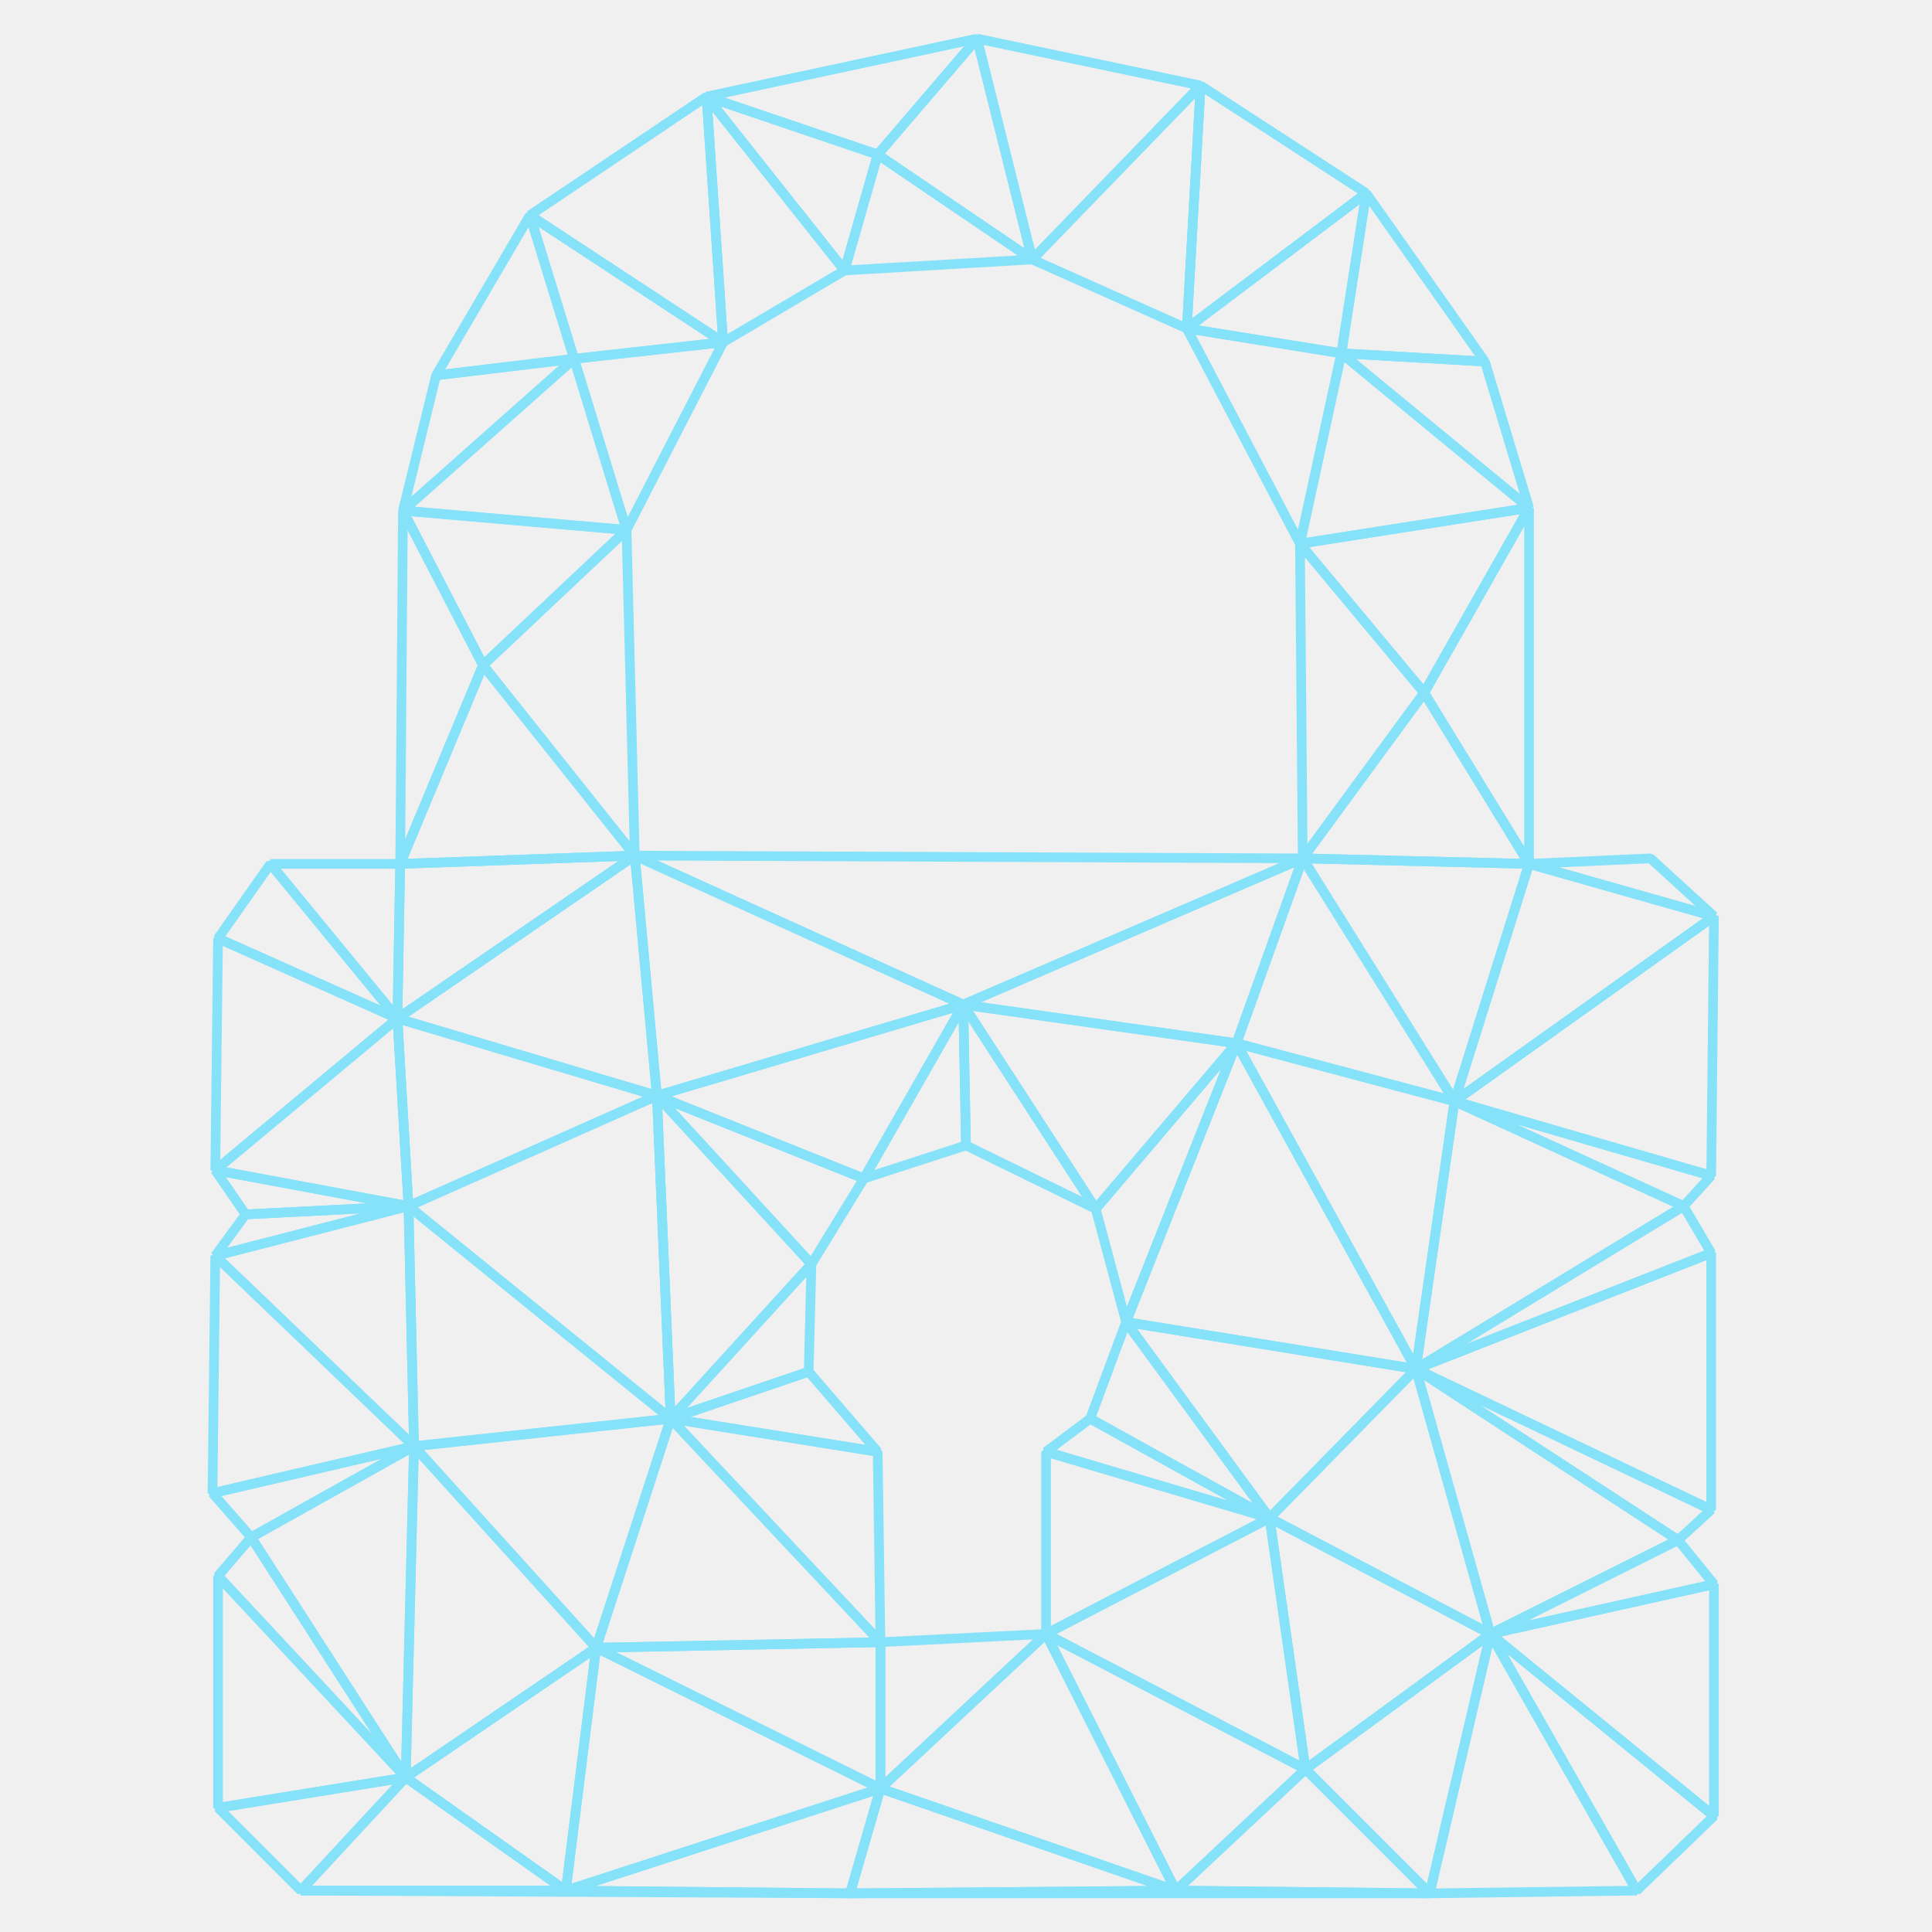
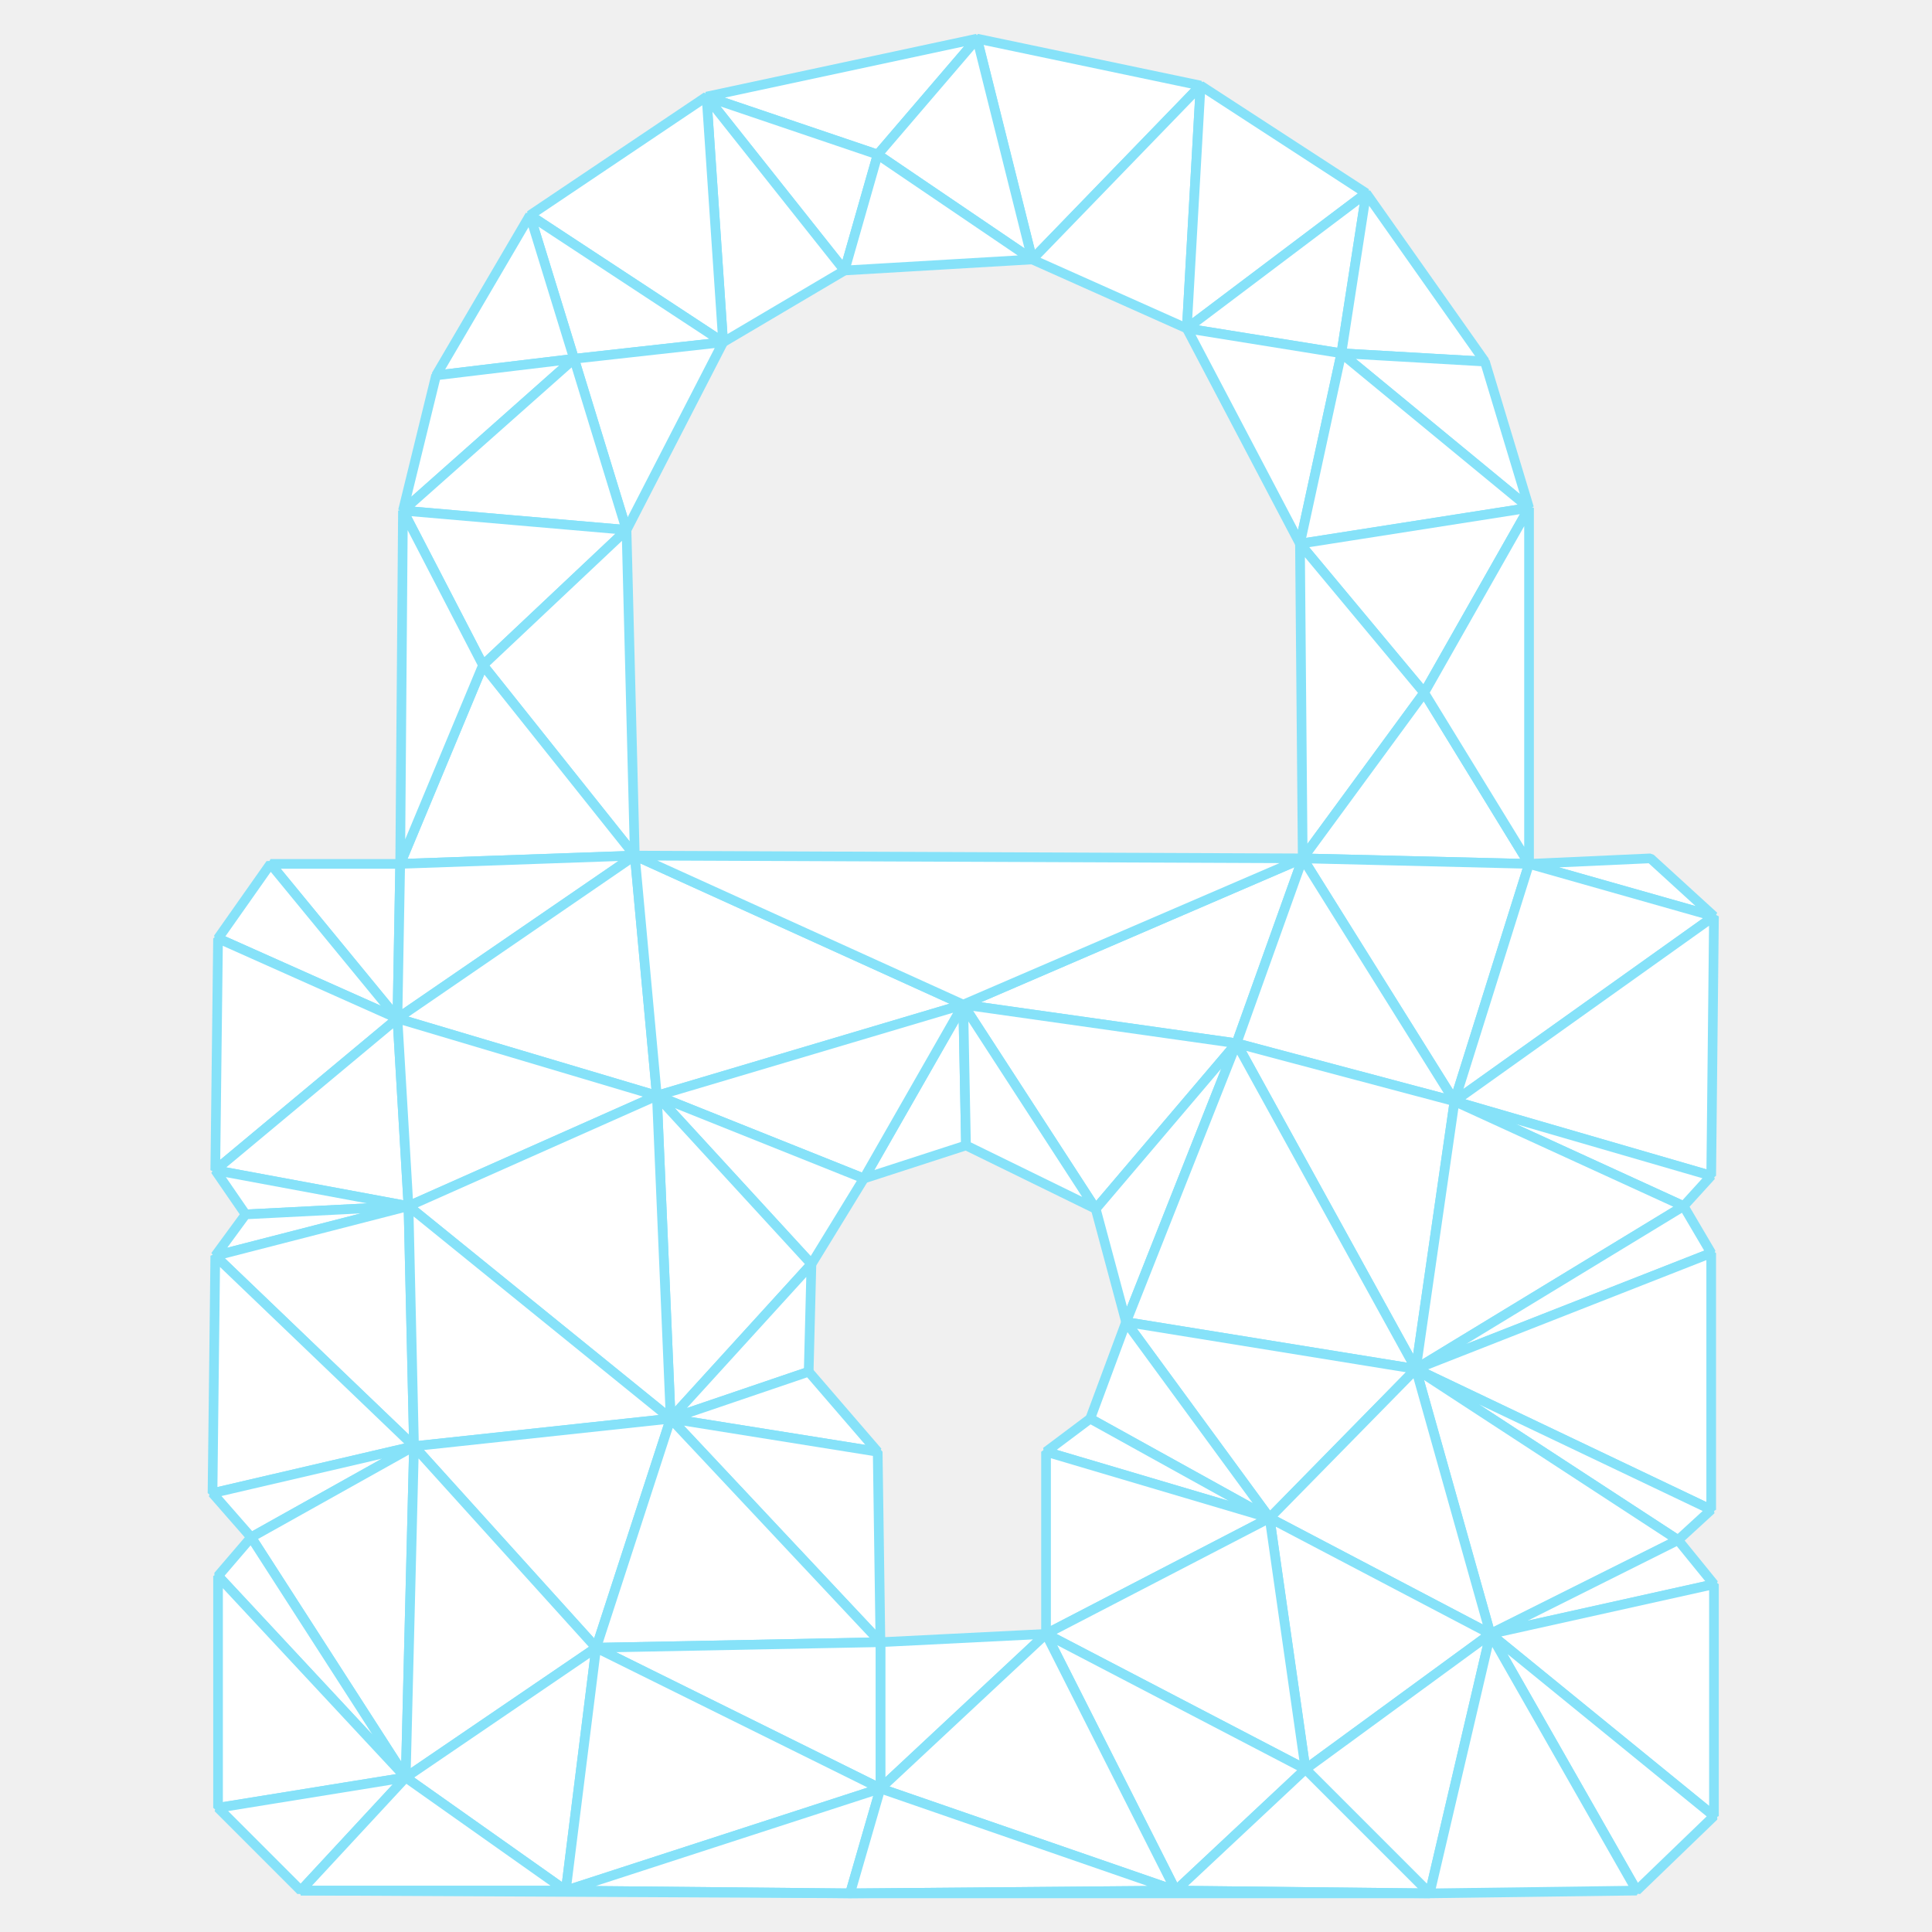
<svg xmlns="http://www.w3.org/2000/svg" id="svg2" height="1e3" width="1e3" version="1.1" viewBox="0 0 1000 1000">
  <g id="layer2" stroke-linejoin="bevel" stroke="#86e2f9" stroke-width="5">
-     <g id="g4726" fill="none">
+     <g id="g4726" fill="#fff">
      <path id="path4728" d="m365.71 50 88.571 30 51.429-60z" />
      <path id="path4730" d="m534.29 134.29 87.14-90.004-115.72-24.286z" />
      <path id="path4732" d="m454.29 80 80 54.286l-28.58-114.29z" />
      <path id="path4734" d="m365.71 50 71.429 90 17.143-60z" />
      <path id="path4736" d="m437.14 140 97.143-5.714-80-54.286z" />
      <path id="path4738" d="m534.29 134.29 80 35.714 7.143-125.71z" />
      <path id="path4740" d="m614.29 170 92.85-70-85.71-55.714z" />
      <path id="path4742" d="m374.29 177.14 62.85-37.14-71.43-90z" />
      <path id="path4744" d="m274.29 111.43 100 65.714l-8.58-127.14z" />
      <path id="path4746" d="m614.29 170 80 12.857l12.85-82.86z" />
      <path id="path4748" d="m297.14 185.71 77.143-8.571-100-65.714z" />
      <path id="path4750" d="m694.29 182.86 74.286 4.286l-61.44-87.15z" />
      <path id="path4752" d="m225.71 194.29 71.429-8.571-22.857-74.286z" />
      <path id="path4754" d="m324.29 274.29 50-97.143-77.143 8.571z" />
      <path id="path4756" d="m614.29 170 58.571 111.43 21.429-98.571z" />
      <path id="path4758" d="m208.57 264.29 88.571-78.571-71.429 8.571z" />
      <path id="path4760" d="m208.57 264.29 115.71 10-27.143-88.571z" />
      <path id="path4762" d="m694.29 182.86 97.143 80-22.857-75.714z" />
      <path id="path4764" d="m672.86 281.43 118.57-18.571-97.143-80z" />
      <path id="path4766" d="m250 344.29 74.286-70-115.71-10z" />
      <path id="path4768" d="m672.86 281.43 64.286 77.143 54.286-95.714z" />
      <path id="path4770" d="m328.57 442.86-4.286-168.57-74.286 70z" />
      <path id="path4774" d="m672.86 281.43 1.429 162.86 62.857-85.714z" />
      <path id="path4788" d="m207.14 447.14 121.43-4.28-78.57-98.57z" />
      <path id="path4792" d="m674.29 444.29 117.14 2.857-54.286-88.571z" />
      <path id="path4802" d="m140 447.14 65.714 80 1.429-80z" />
      <path id="path4804" d="m112.86 485.71 92.85 41.43-65.71-80z" />
      <path id="path4806" d="m498.57 520 141.43 20 34.29-95.71z" />
      <path id="path4808" d="m205.71 527.14 122.86-84.286-121.43 4.286z" />
      <path id="path4810" d="m674.29 444.29 78.57 125.71 38.57-122.86z" />
      <path id="path4812" d="m791.43 447.14 95.714 27.143-32.857-30z" />
      <path id="path4814" d="m640 540 112.86 30-78.57-125.71z" />
      <path id="path4816" d="m205.71 527.14 134.29 40-11.43-124.28z" />
      <path id="path4818" d="m340 567.14 158.57-47.14l-170-77.143z" />
      <path id="path4820" d="m752.86 570 134.28-95.71-95.71-27.15z" />
      <path id="path4822" d="m447.14 610 52.86-17.14-1.43-72.86z" />
      <path id="path4824" d="m111.43 605.71 94.286-78.571-92.857-41.429z" />
      <path id="path4826" d="m340 567.14 107.14 42.86 51.43-90z" />
      <path id="path4828" d="m498.57 520 68.57 105.71 72.86-85.71z" />
      <path id="path4830" d="m500 592.86 67.14 32.85-68.57-105.71z" />
      <path id="path4832" d="m752.86 570 132.86 38.571 1.429-134.29z" />
      <path id="path4834" d="m752.86 570 118.57 54.286 14.286-15.714z" />
      <path id="path4836" d="m111.43 605.71 100 18.571-5.714-97.143z" />
      <path id="path4838" d="m127.14 628.57 84.286-4.286-100-18.571z" />
      <path id="path4840" d="m211.43 624.29 128.57-57.15l-134.29-40z" />
      <path id="path4846" d="m340 567.14 80 87.15 27.14-44.29z" />
      <path id="path4850" d="m582.86 684.29 57.14-144.29-72.86 85.71z" />
      <path id="path4852" d="m640 540 92.857 168.57 20-138.57z" />
      <path id="path4854" d="m732.86 708.57 138.57-84.28-118.57-54.29z" />
      <path id="path4856" d="m582.86 684.29 150 24.286l-92.86-168.58z" />
      <path id="path4858" d="m340 567.14 7.143 167.14 72.857-80z" />
      <path id="path4860" d="m347.14 734.29 71.43-24.29 1.43-55.71z" />
      <path id="path4862" d="m111.43 650 100-25.714-84.286 4.286z" />
      <path id="path4864" d="m211.43 624.29 135.71 110l-7.14-167.15z" />
      <path id="path4874" d="m732.86 708.57 152.86-60-14.286-24.286z" />
      <path id="path4876" d="m111.43 650 102.86 98.571-2.857-124.29z" />
      <path id="path4884" d="m214.29 748.57 132.86-14.286-135.71-110z" />
      <path id="path4886" d="m110 772.86 104.29-24.29-102.86-98.57z" />
      <path id="path4888" d="m582.86 684.29 74.286 101.43 75.714-77.143z" />
      <path id="path4890" d="m564.29 734.29 92.857 51.429-74.286-101.43z" />
      <path id="path4892" d="m130 795.71 84.29-47.14-104.29 24.29z" />
      <path id="path4894" d="m732.86 708.57 152.86 72.857v-132.86z" />
      <path id="path4896" d="m732.86 708.57 135.71 88.571 17.143-15.714z" />
      <path id="path4902" d="m347.14 734.29 107.15 17.14-35.72-41.43z" />
      <path id="path4904" d="m771.43 845.71 97.14-48.57-135.71-88.57z" />
      <path id="path4906" d="m214.29 748.57 94.286 104.29 38.571-118.57z" />
      <path id="path4908" d="m657.14 785.71 114.29 60-38.571-137.14z" />
      <path id="path4910" d="m541.43 751.43 115.71 34.286-92.857-51.429z" />
      <path id="path4916" d="m541.43 845.71 115.71-60-115.71-34.286z" />
      <path id="path4918" d="m347.14 734.29 108.57 115.71-1.42-98.57z" />
      <path id="path4920" d="m308.57 852.86 147.14-2.86-108.57-115.71z" />
      <path id="path4922" d="m771.43 845.71 115.71-25.71-18.57-22.86z" />
      <path id="path4924" d="m675.71 915.71 95.714-70-114.29-60z" />
      <path id="path4926" d="m130 795.71 80 124.29 4.29-171.43z" />
      <path id="path4928" d="m210 920 98.57-67.14-94.28-104.29z" />
      <path id="path4930" d="m112.86 815.71 97.14 104.29-80-124.29z" />
      <path id="path4932" d="m541.43 845.71 134.29 70-18.571-130z" />
      <path id="path4936" d="m455.71 925.71 85.714-80l-85.71 4.29z" />
      <path id="path4938" d="m112.86 935.71 97.14-15.71-97.14-104.29z" />
      <path id="path4940" d="m771.43 845.71 115.71 94.29v-120z" />
      <path id="path4942" d="m308.57 852.86 147.14 72.857v-75.714z" />
      <path id="path4944" d="m155.71 978.57 54.29-58.57-97.14 15.71z" />
      <path id="path4946" d="m541.43 845.71 67.143 132.86 67.143-62.857z" />
      <path id="path4948" d="m740 980 31.429-134.29-95.714 70z" />
      <path id="path4950" d="m210 920 82.857 58.571 15.714-125.71z" />
      <path id="path4952" d="m771.43 845.71 75.714 132.86 40-38.571z" />
      <path id="path4954" d="m740 980 107.14-1.43-75.71-132.86z" />
      <path id="path4956" d="m455.71 925.71 152.86 52.86-67.14-132.86z" />
      <path id="path4958" d="m292.86 978.57 162.85-52.86-147.14-72.85z" />
      <path id="path4960" d="m292.86 978.57 147.14 1.43 15.71-54.29z" />
      <path id="path4962" d="m608.57 978.57 131.43 1.43-64.29-64.29z" />
      <path id="path4964" d="m155.71 978.57h137.14l-82.85-58.57z" />
      <path id="path4966" d="m440 980 168.57-1.43-152.86-52.86z" />
      <path id="path4980" d="m440 980h300l-131.43-1.429z" />
      <path id="path4982" d="m155.71 978.57 284.29 1.43-147.14-1.43z" />
    </g>
    <g id="g5378">
-       <path id="path5380" stroke-linejoin="bevel" d="m791.43 447.14v-184.28l-54.29 95.71z" stroke="#86e2f9" stroke-width="5" fill="none" />
+       <path id="path5380" stroke-linejoin="bevel" d="m791.43 447.14v-184.28l-54.29 95.71z" stroke="#86e2f9" stroke-width="5" fill="#fff" />
    </g>
    <g id="g5756">
-       <path id="path5758" stroke-linejoin="bevel" d="m208.57 264.29l-1.43 182.85 42.86-102.85z" stroke="#86e2f9" stroke-width="5" fill="none" />
+       <path id="path5758" stroke-linejoin="bevel" d="m208.57 264.29l-1.43 182.85 42.86-102.85z" stroke="#86e2f9" stroke-width="5" fill="#fff" />
    </g>
    <g id="g6138">
-       <path id="path6140" stroke-linejoin="bevel" d="m498.57 520l175.72-75.71-345.72-1.43z" stroke="#86e2f9" stroke-width="5" fill="none" />
+       <path id="path6140" stroke-linejoin="bevel" d="m498.57 520l175.72-75.71-345.72-1.43z" stroke="#86e2f9" stroke-width="5" fill="#fff" />
    </g>
  </g>
</svg>
